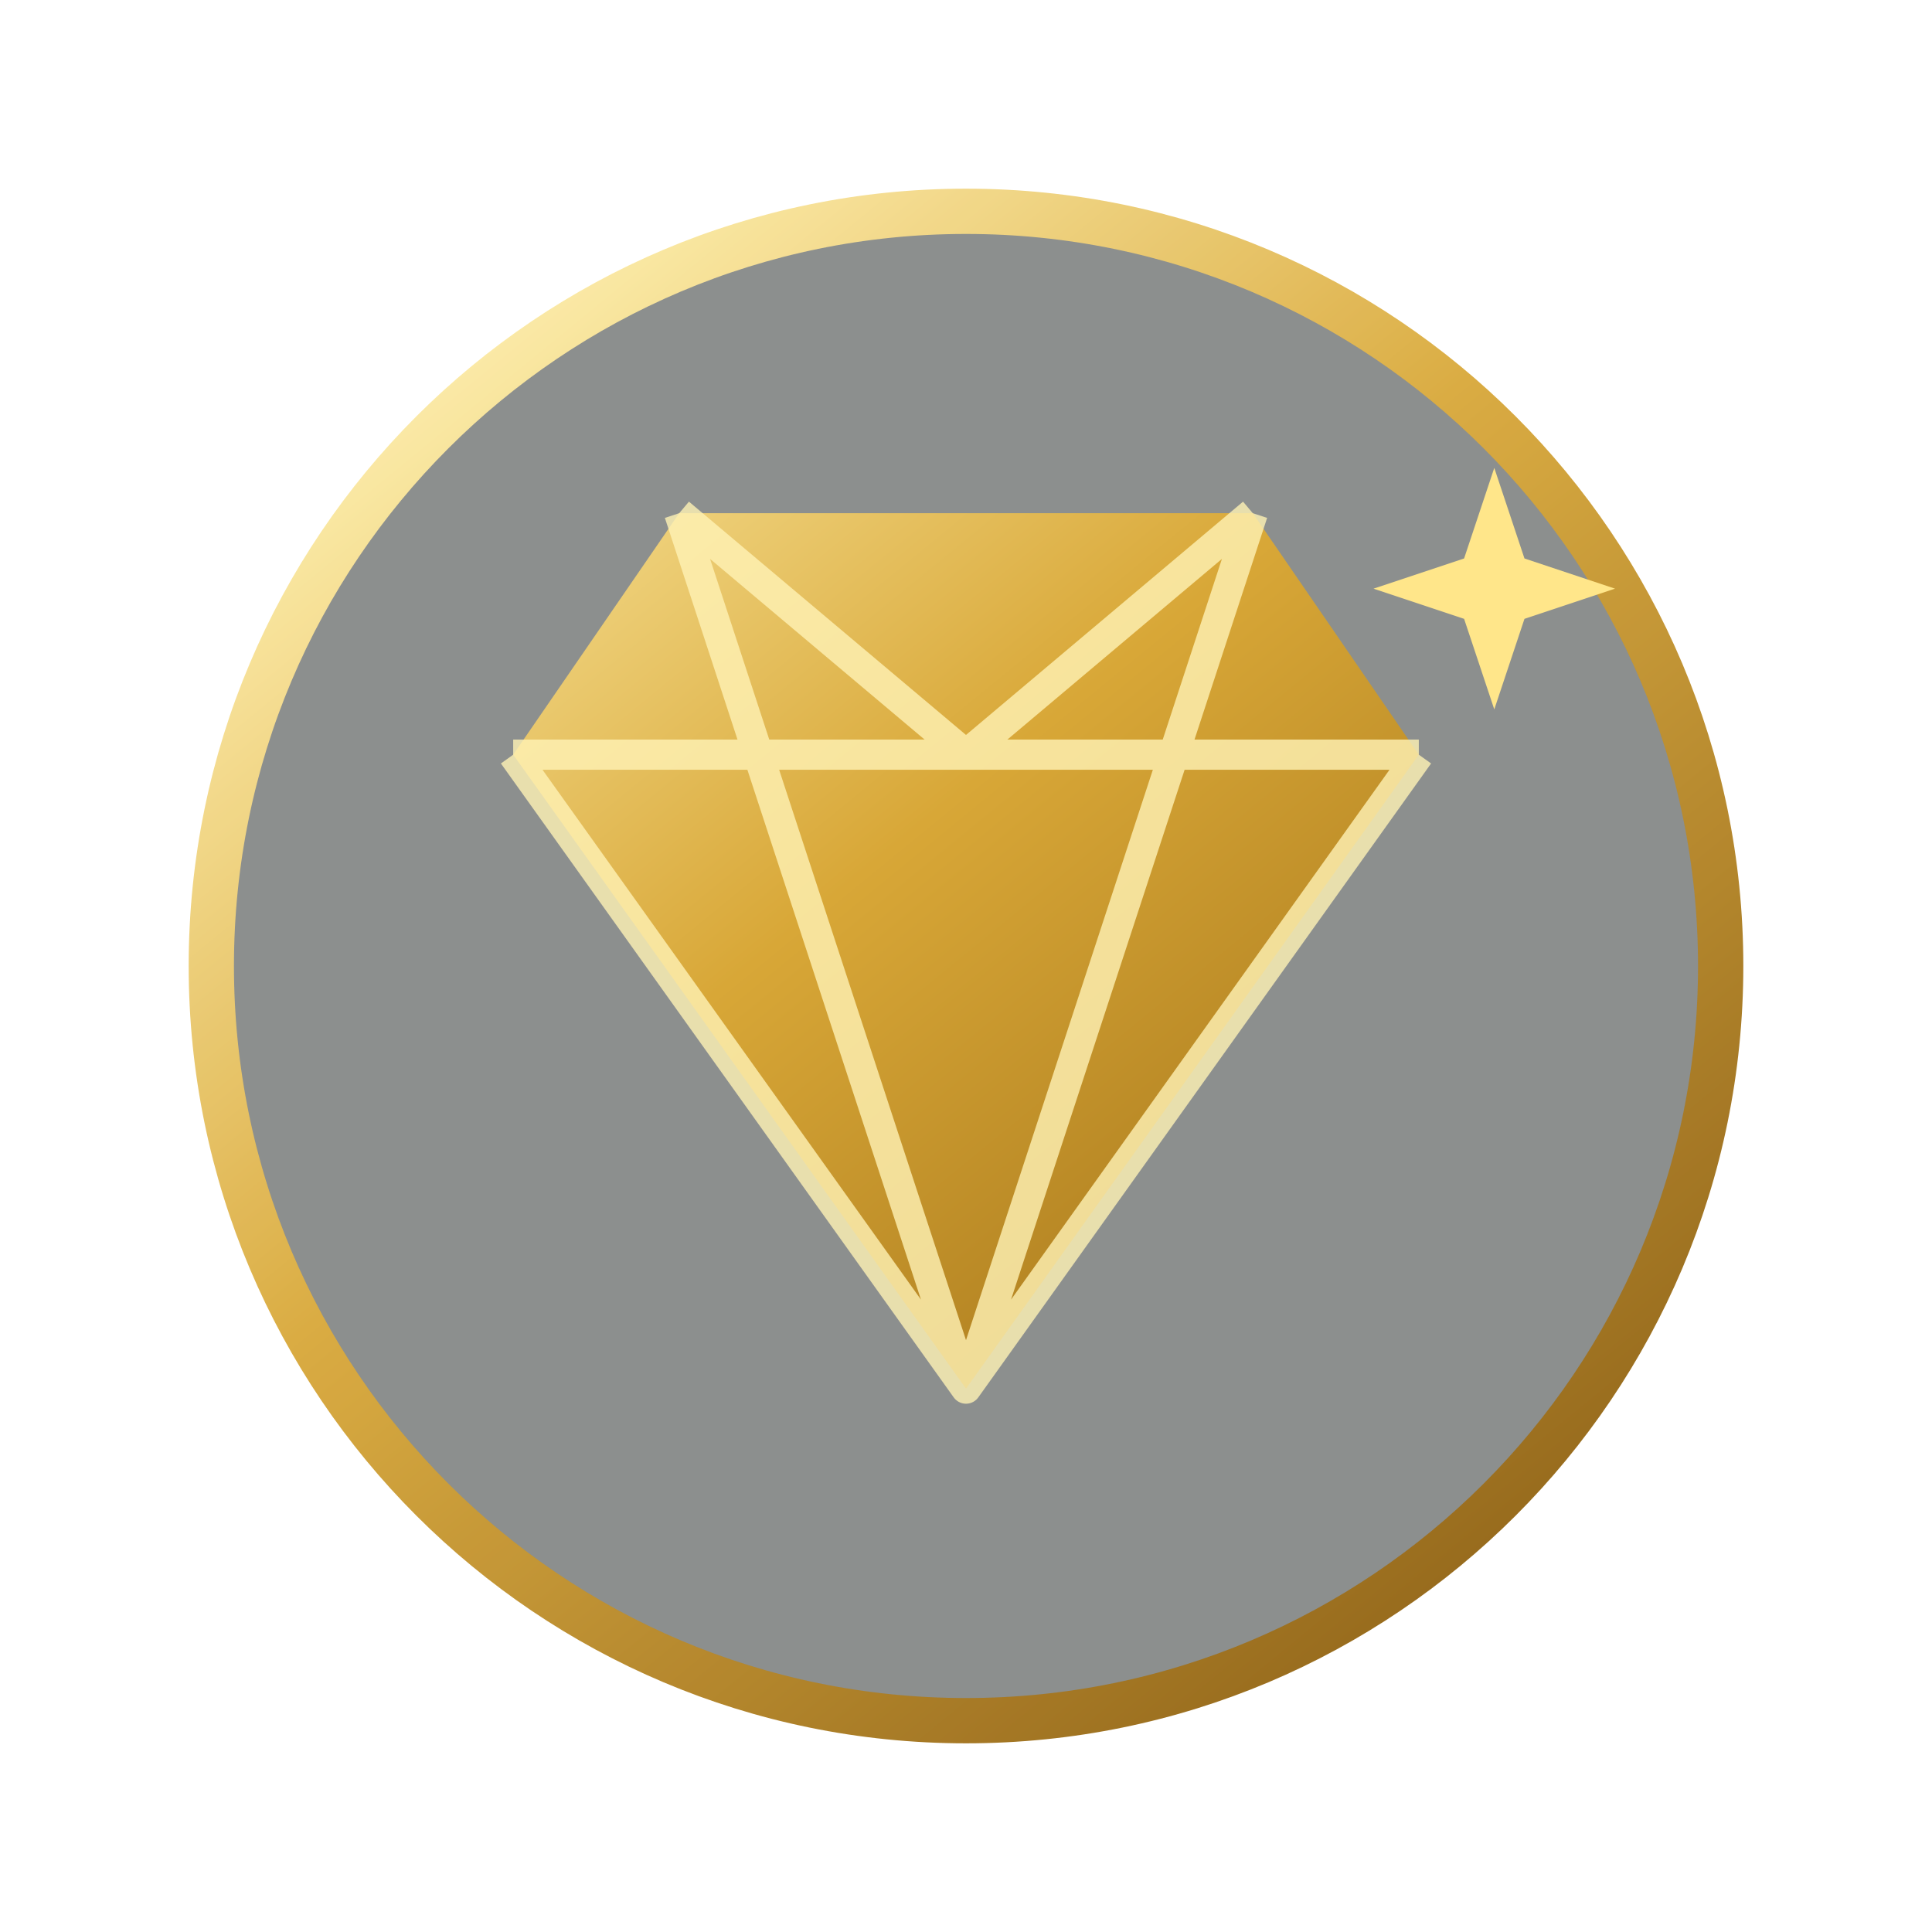
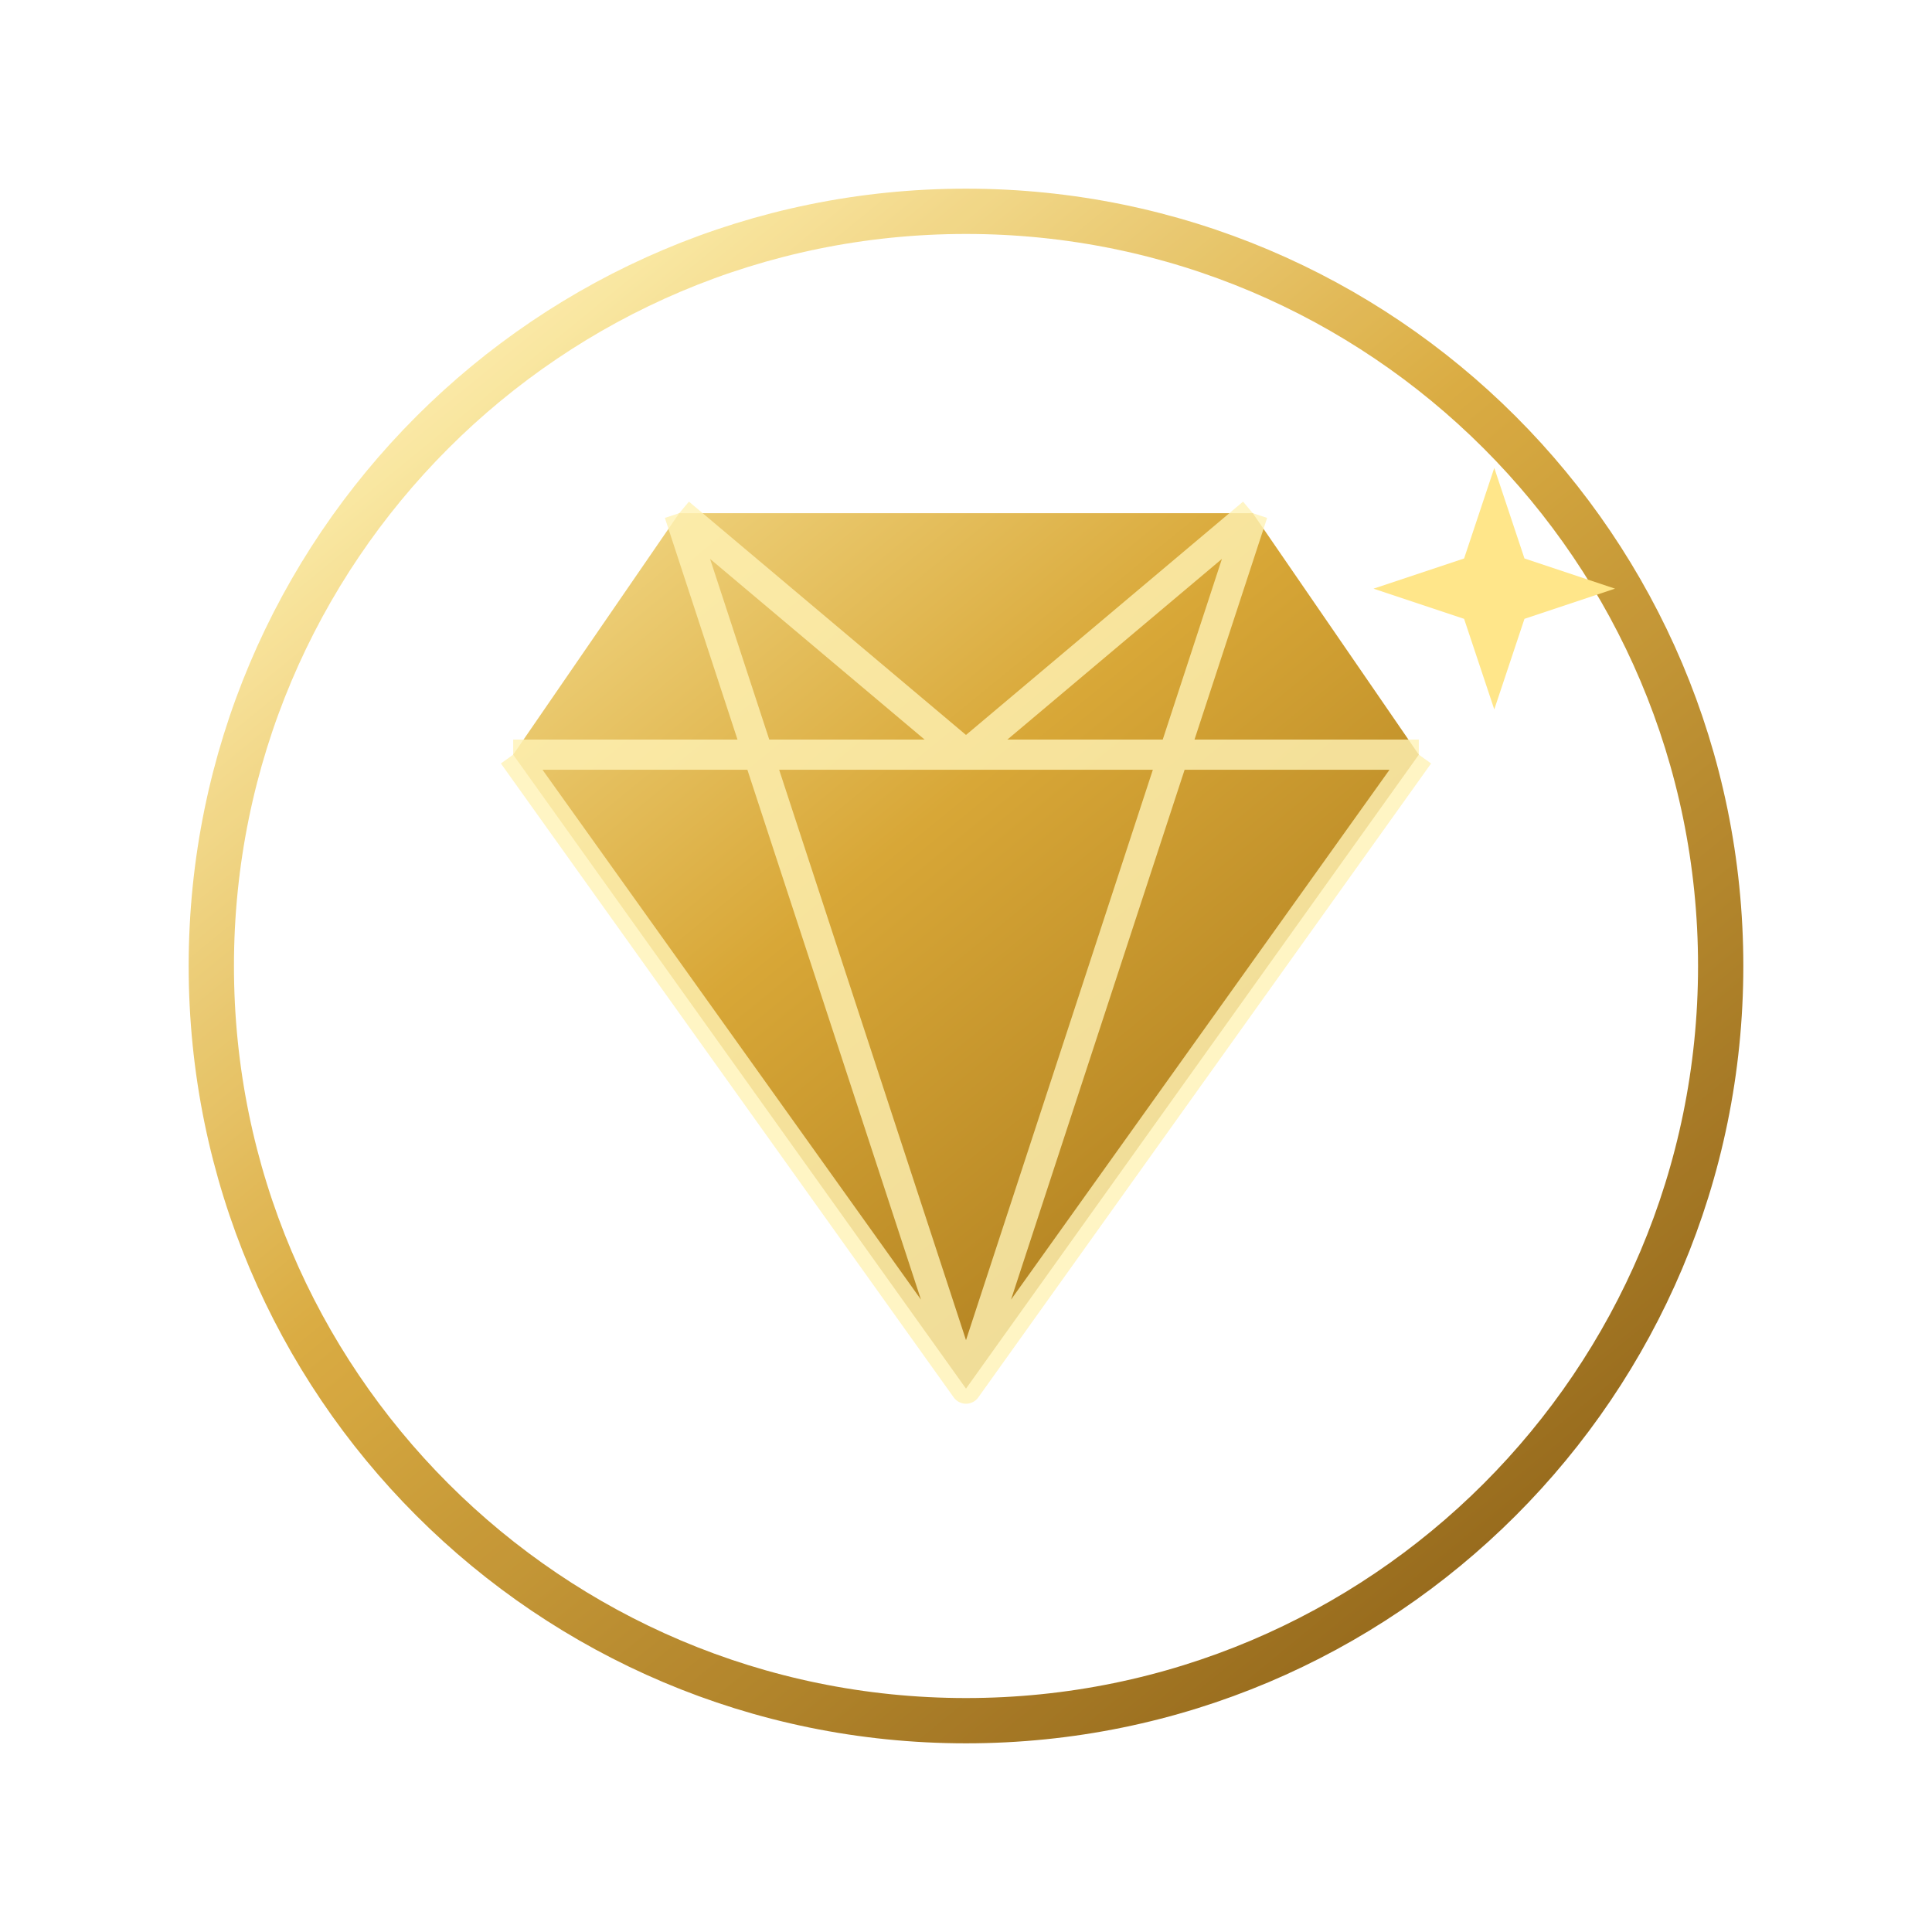
<svg xmlns="http://www.w3.org/2000/svg" viewBox="0 0 128 128">
  <defs>
    <linearGradient id="g" x1="28" y1="20" x2="100" y2="108" gradientUnits="userSpaceOnUse">
      <stop stop-color="#fff0ad" />
      <stop offset=".42" stop-color="#d8a737" />
      <stop offset="1" stop-color="#8c5d0c" />
    </linearGradient>
  </defs>
-   <circle cx="64" cy="64" r="50" fill="#0b100f" fill-opacity=".5" stroke="url(#g)" stroke-width="3" opacity=".94" />
+   <circle cx="64" cy="64" r="50" fill="none" stroke="url(#g)" stroke-width="3" opacity=".94" />
  <path d="M34 50 45 34h38l11 16-30 42L34 50Z" fill="url(#g)" />
  <path d="m34 50 30 42 30-42M45 34l19 58 19-58M34 50h60M45 34l19 16 19-16" fill="none" stroke="#fff2b5" stroke-width="2" stroke-linejoin="round" opacity=".8" />
  <path d="m99 31 2 6 6 2-6 2-2 6-2-6-6-2 6-2 2-6Z" fill="#ffe68a" />
</svg>
